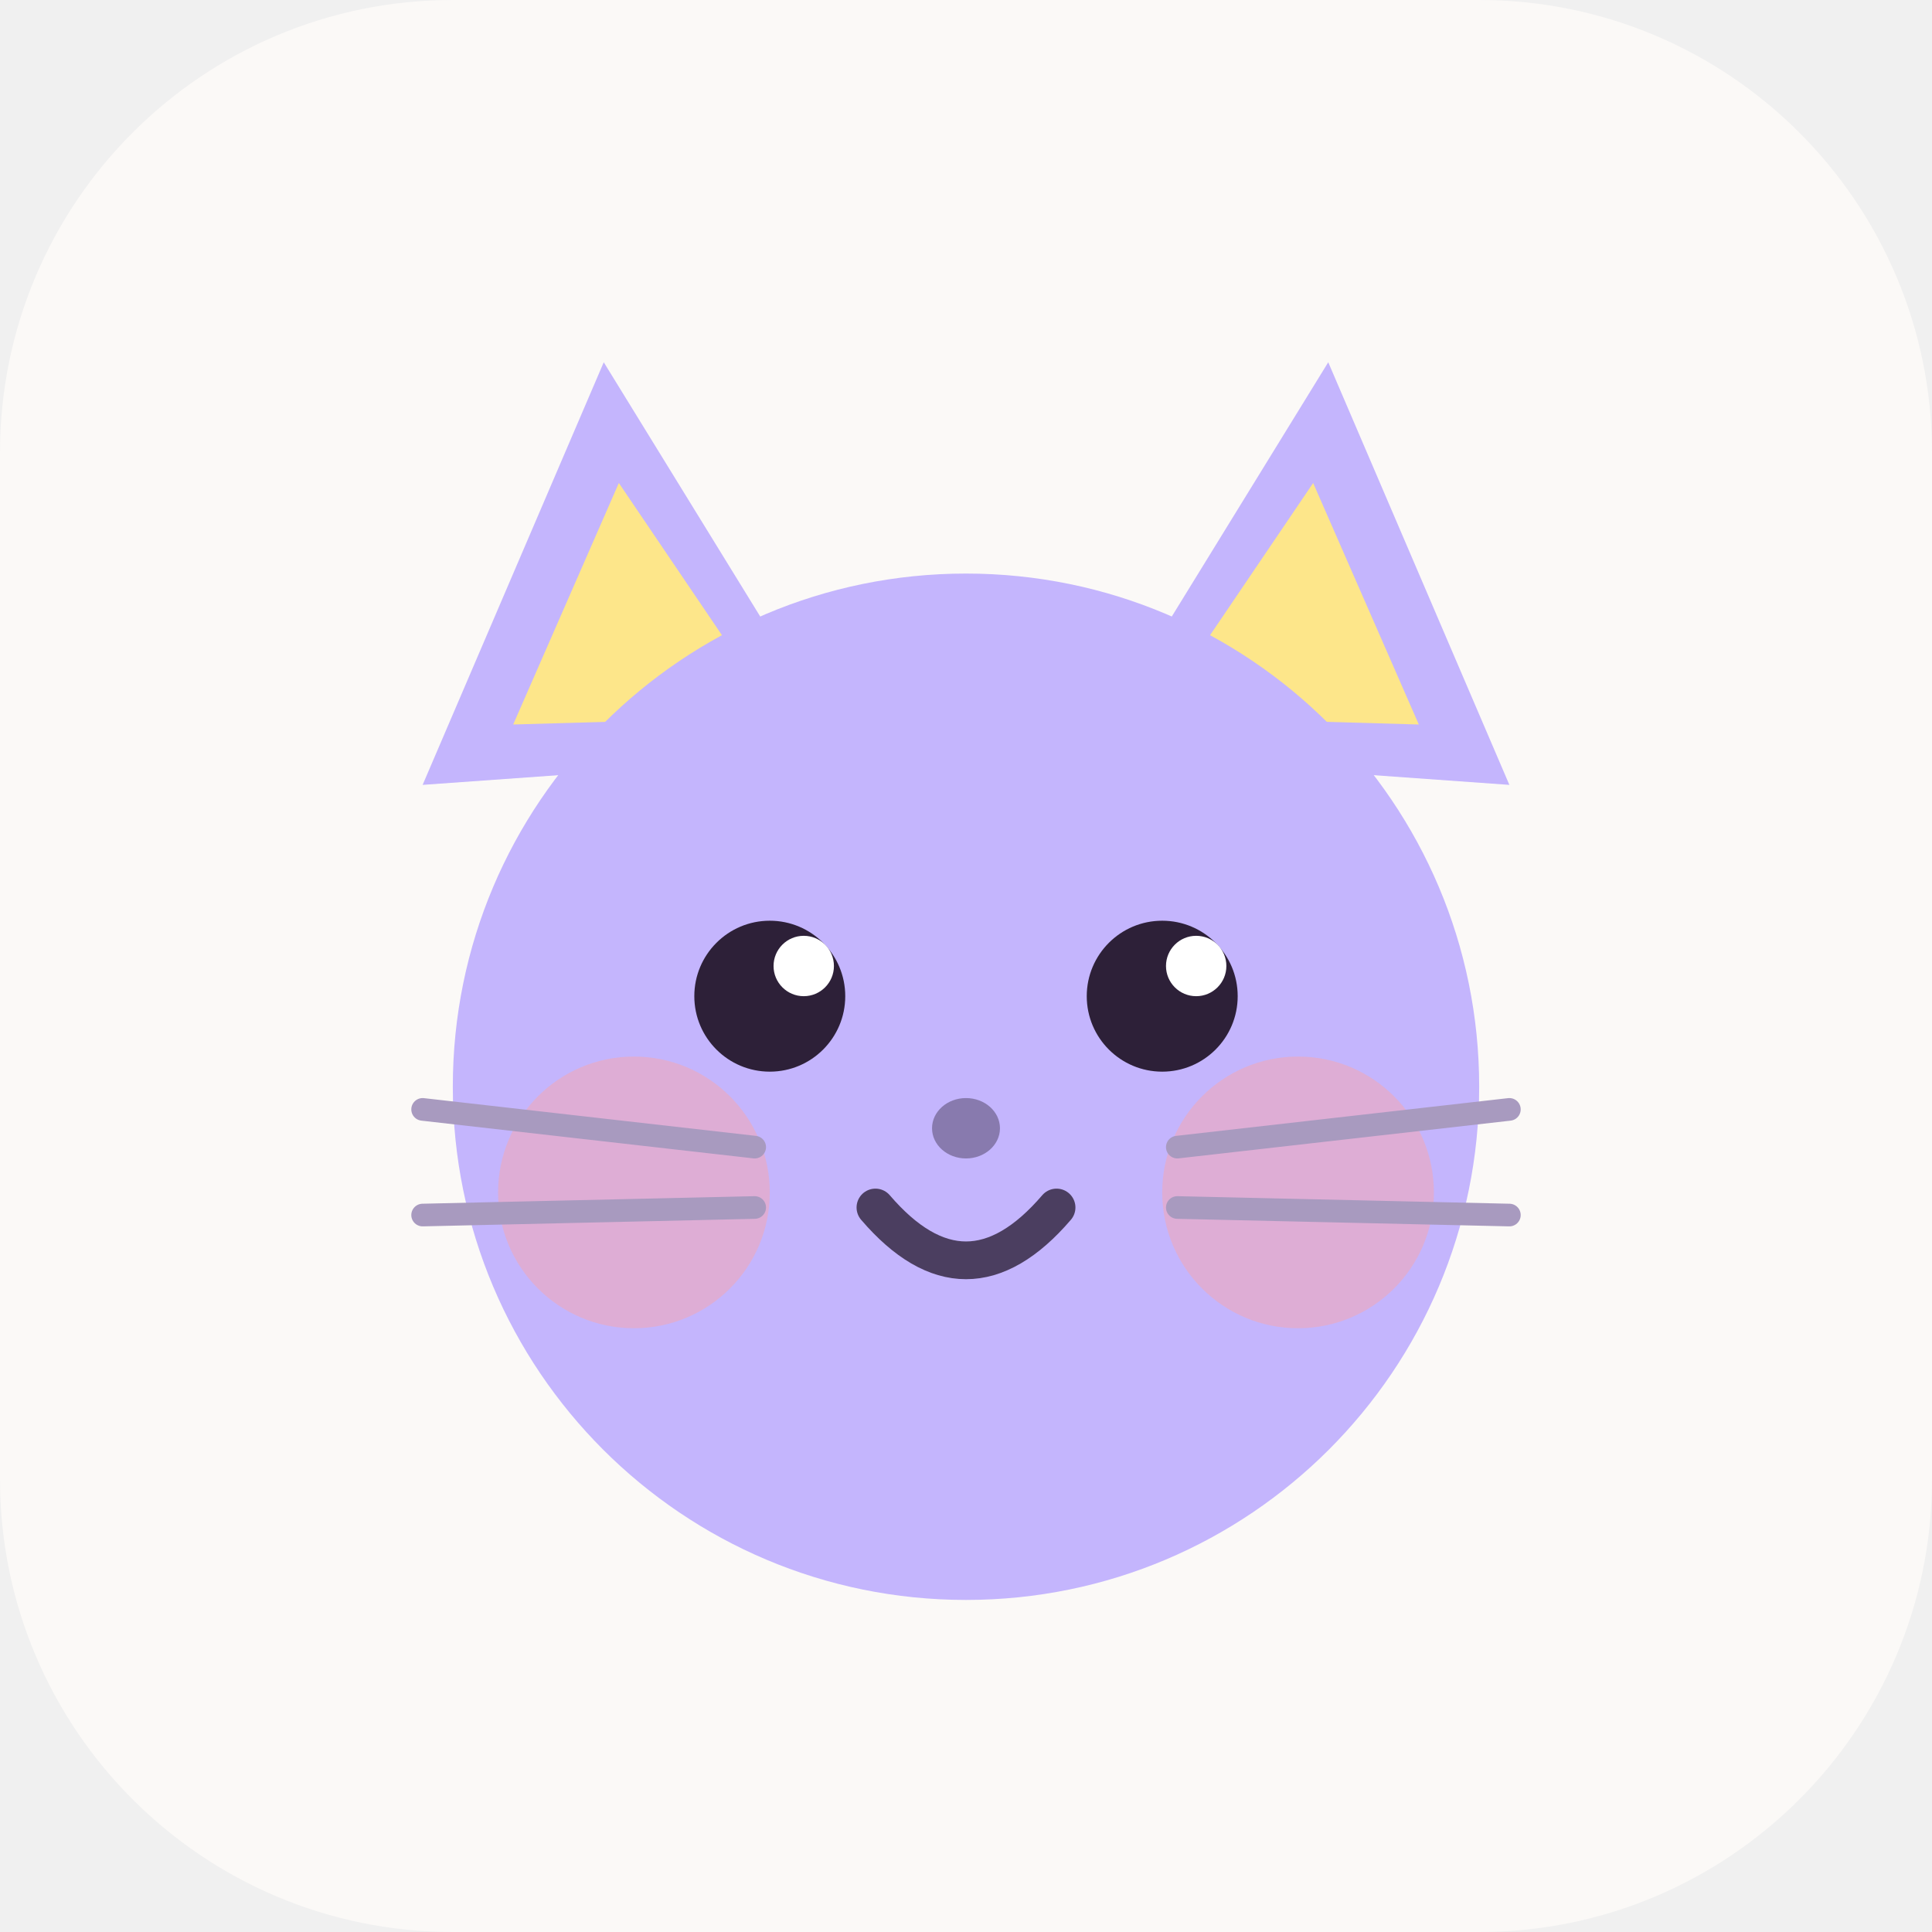
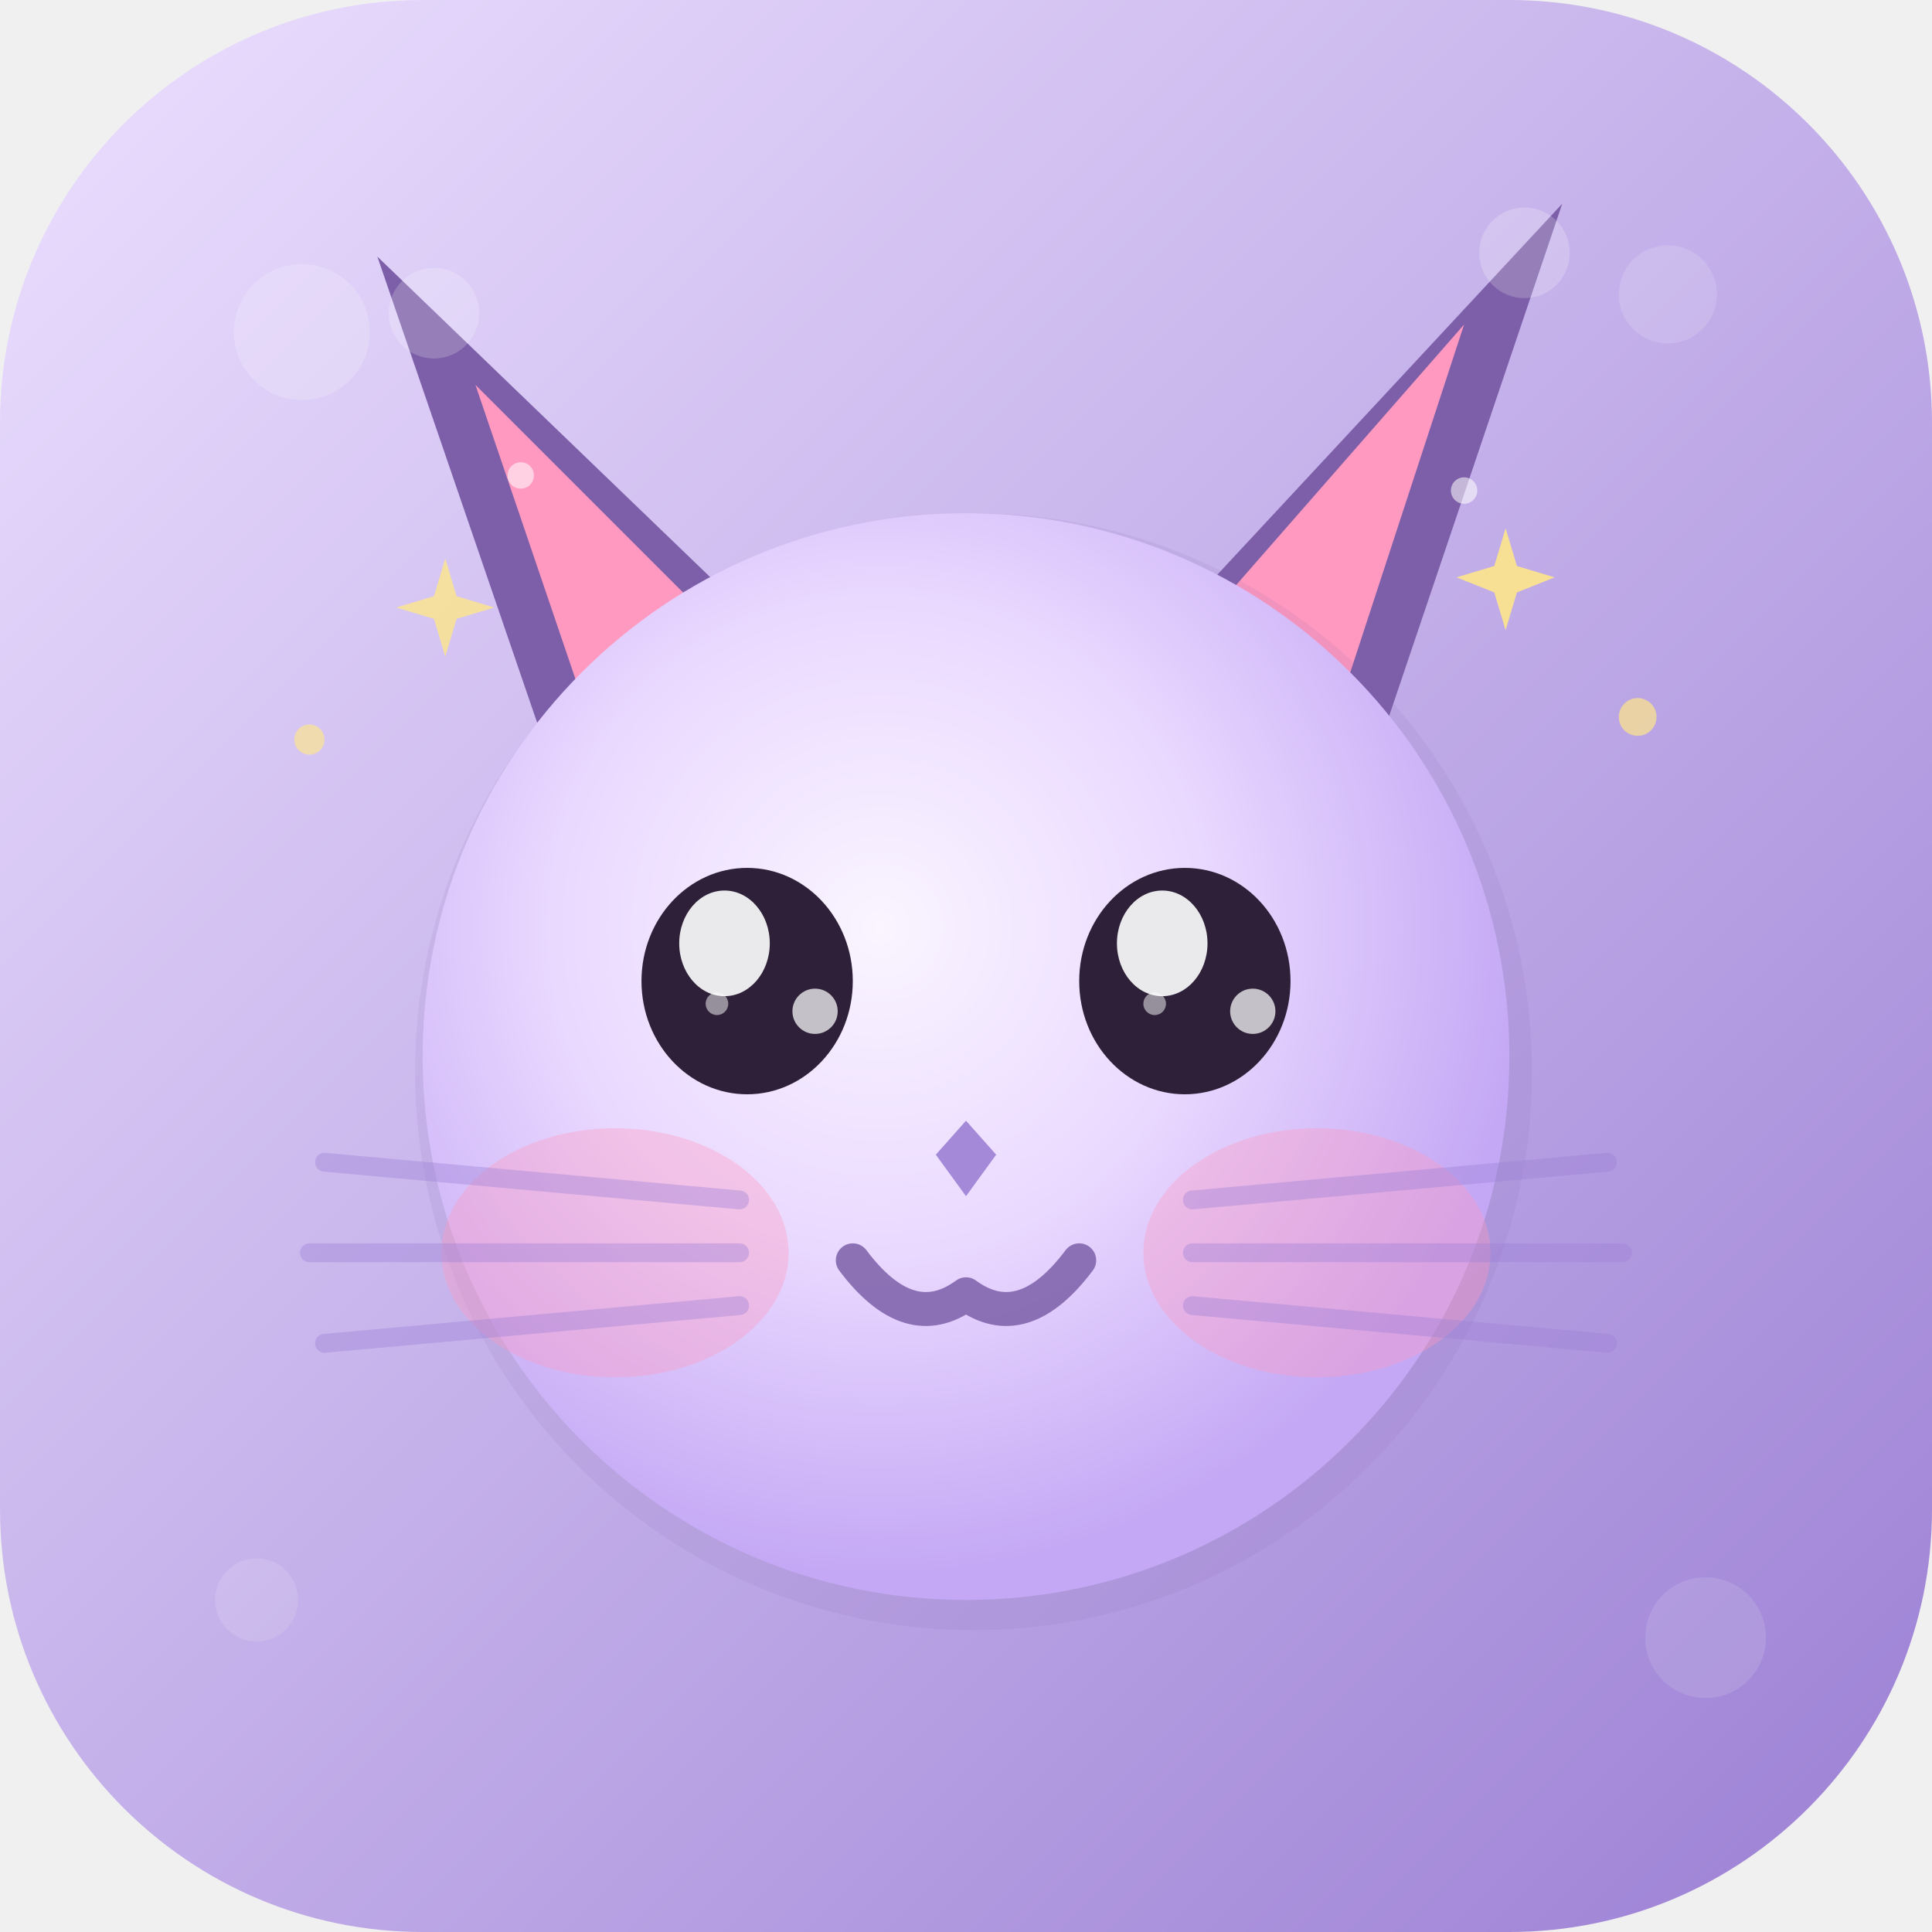
- <svg xmlns="http://www.w3.org/2000/svg" viewBox="0 0 512 512" role="img" aria-label="Split Meow icon">
-   <rect width="512" height="512" rx="120" fill="#fbf9f7" />
-   <polygon points="112,208 160,96 224,200" fill="#C4B5FD" />
-   <polygon points="400,208 352,96 288,200" fill="#C4B5FD" />
-   <polygon points="136,192 164,128 206,190" fill="#FDE68A" />
-   <polygon points="376,192 348,128 306,190" fill="#FDE68A" />
-   <circle cx="256" cy="288" r="136" fill="#C4B5FD" />
-   <circle cx="168" cy="316" r="36" fill="#FCA5A5" opacity="0.45" />
-   <circle cx="344" cy="316" r="36" fill="#FCA5A5" opacity="0.45" />
-   <circle cx="204" cy="264" r="20" fill="#2d2038" />
-   <circle cx="308" cy="264" r="20" fill="#2d2038" />
-   <circle cx="213" cy="256" r="8" fill="white" />
-   <circle cx="317" cy="256" r="8" fill="white" />
-   <ellipse cx="256" cy="299" rx="9" ry="8" fill="#2d2038" opacity="0.4" />
-   <path d="M232 320 Q256 348 280 320" fill="none" stroke="#2d2038" stroke-width="10" stroke-linecap="round" opacity="0.8" />
-   <line x1="112" y1="294" x2="200" y2="304" stroke="#a89abf" stroke-width="6" stroke-linecap="round" />
-   <line x1="112" y1="322" x2="200" y2="320" stroke="#a89abf" stroke-width="6" stroke-linecap="round" />
-   <line x1="400" y1="294" x2="312" y2="304" stroke="#a89abf" stroke-width="6" stroke-linecap="round" />
-   <line x1="400" y1="322" x2="312" y2="320" stroke="#a89abf" stroke-width="6" stroke-linecap="round" />
+ <svg xmlns="http://www.w3.org/2000/svg" viewBox="0 0 512 512" role="img" aria-label="Split Meow">
+   <defs>
+     <linearGradient id="bg" x1="0%" y1="0%" x2="100%" y2="100%">
+       <stop offset="0%" stop-color="#ece0ff" />
+       <stop offset="100%" stop-color="#9b7fd4" />
+     </linearGradient>
+     <radialGradient id="face" cx="42%" cy="38%" r="60%">
+       <stop offset="0%" stop-color="#faf5ff" />
+       <stop offset="50%" stop-color="#ead9ff" />
+       <stop offset="100%" stop-color="#c4a8f5" />
+     </radialGradient>
+   </defs>
+   <rect width="512" height="512" rx="112" fill="url(#bg)" />
+   <circle cx="80" cy="88" r="18" fill="white" opacity="0.18" />
+   <circle cx="442" cy="78" r="13" fill="white" opacity="0.14" />
+   <circle cx="452" cy="434" r="16" fill="white" opacity="0.12" />
+   <circle cx="68" cy="424" r="11" fill="white" opacity="0.12" />
+   <path d="M148 208 L100 68 L208 172 Z" fill="#7c5fa8" />
+   <path d="M160 202 L126 102 L196 172 Z" fill="#ff99c0" />
+   <circle cx="115" cy="83" r="12" fill="white" opacity="0.20" />
+   <path d="M364 202 L414 54 L308 168 Z" fill="#7c5fa8" />
+   <path d="M352 196 L388 86 L318 166 Z" fill="#ff99c0" />
+   <circle cx="404" cy="67" r="12" fill="white" opacity="0.20" />
+   <circle cx="258" cy="284" r="148" fill="#7c5fa8" opacity="0.10" />
+   <circle cx="256" cy="280" r="144" fill="url(#face)" />
+   <ellipse cx="163" cy="332" rx="46" ry="33" fill="#ff99c0" opacity="0.36" />
+   <ellipse cx="349" cy="332" rx="46" ry="33" fill="#ff99c0" opacity="0.36" />
+   <ellipse cx="198" cy="260" rx="28" ry="30" fill="#2d2038" />
+   <ellipse cx="192" cy="250" rx="12" ry="14" fill="white" opacity="0.90" />
+   <circle cx="216" cy="268" r="6" fill="white" opacity="0.72" />
+   <circle cx="190" cy="266" r="3" fill="white" opacity="0.50" />
+   <ellipse cx="314" cy="260" rx="28" ry="30" fill="#2d2038" />
+   <ellipse cx="308" cy="250" rx="12" ry="14" fill="white" opacity="0.90" />
+   <circle cx="332" cy="268" r="6" fill="white" opacity="0.72" />
+   <circle cx="306" cy="266" r="3" fill="white" opacity="0.50" />
+   <path d="M248 306 L256 297 L264 306 L256 317 Z" fill="#9b7fd4" opacity="0.90" />
+   <path d="M226 334 Q241 354 256 343 Q271 354 286 334" fill="none" stroke="#7c5fa8" stroke-width="9" stroke-linecap="round" stroke-linejoin="round" opacity="0.85" />
+   <line x1="86" y1="308" x2="196" y2="318" stroke="#9b7fd4" stroke-width="5" stroke-linecap="round" opacity="0.38" />
+   <line x1="82" y1="332" x2="196" y2="332" stroke="#9b7fd4" stroke-width="5" stroke-linecap="round" opacity="0.38" />
+   <line x1="86" y1="356" x2="196" y2="346" stroke="#9b7fd4" stroke-width="5" stroke-linecap="round" opacity="0.38" />
+   <line x1="426" y1="308" x2="316" y2="318" stroke="#9b7fd4" stroke-width="5" stroke-linecap="round" opacity="0.38" />
+   <line x1="430" y1="332" x2="316" y2="332" stroke="#9b7fd4" stroke-width="5" stroke-linecap="round" opacity="0.38" />
+   <line x1="426" y1="356" x2="316" y2="346" stroke="#9b7fd4" stroke-width="5" stroke-linecap="round" opacity="0.38" />
+   <path d="M396 150 L399 140 L402 150 L412 153 L402 157 L399 167 L396 157 L386 153 Z" fill="#fde68a" opacity="0.90" />
+   <path d="M115 158 L118 148 L121 158 L131 161 L121 164 L118 174 L115 164 L105 161 Z" fill="#fde68a" opacity="0.80" />
+   <circle cx="434" cy="190" r="5" fill="#fde68a" opacity="0.70" />
+   <circle cx="82" cy="196" r="4" fill="#fde68a" opacity="0.65" />
+   <circle cx="138" cy="126" r="3.5" fill="white" opacity="0.55" />
+   <circle cx="388" cy="130" r="3.5" fill="white" opacity="0.55" />
</svg>
